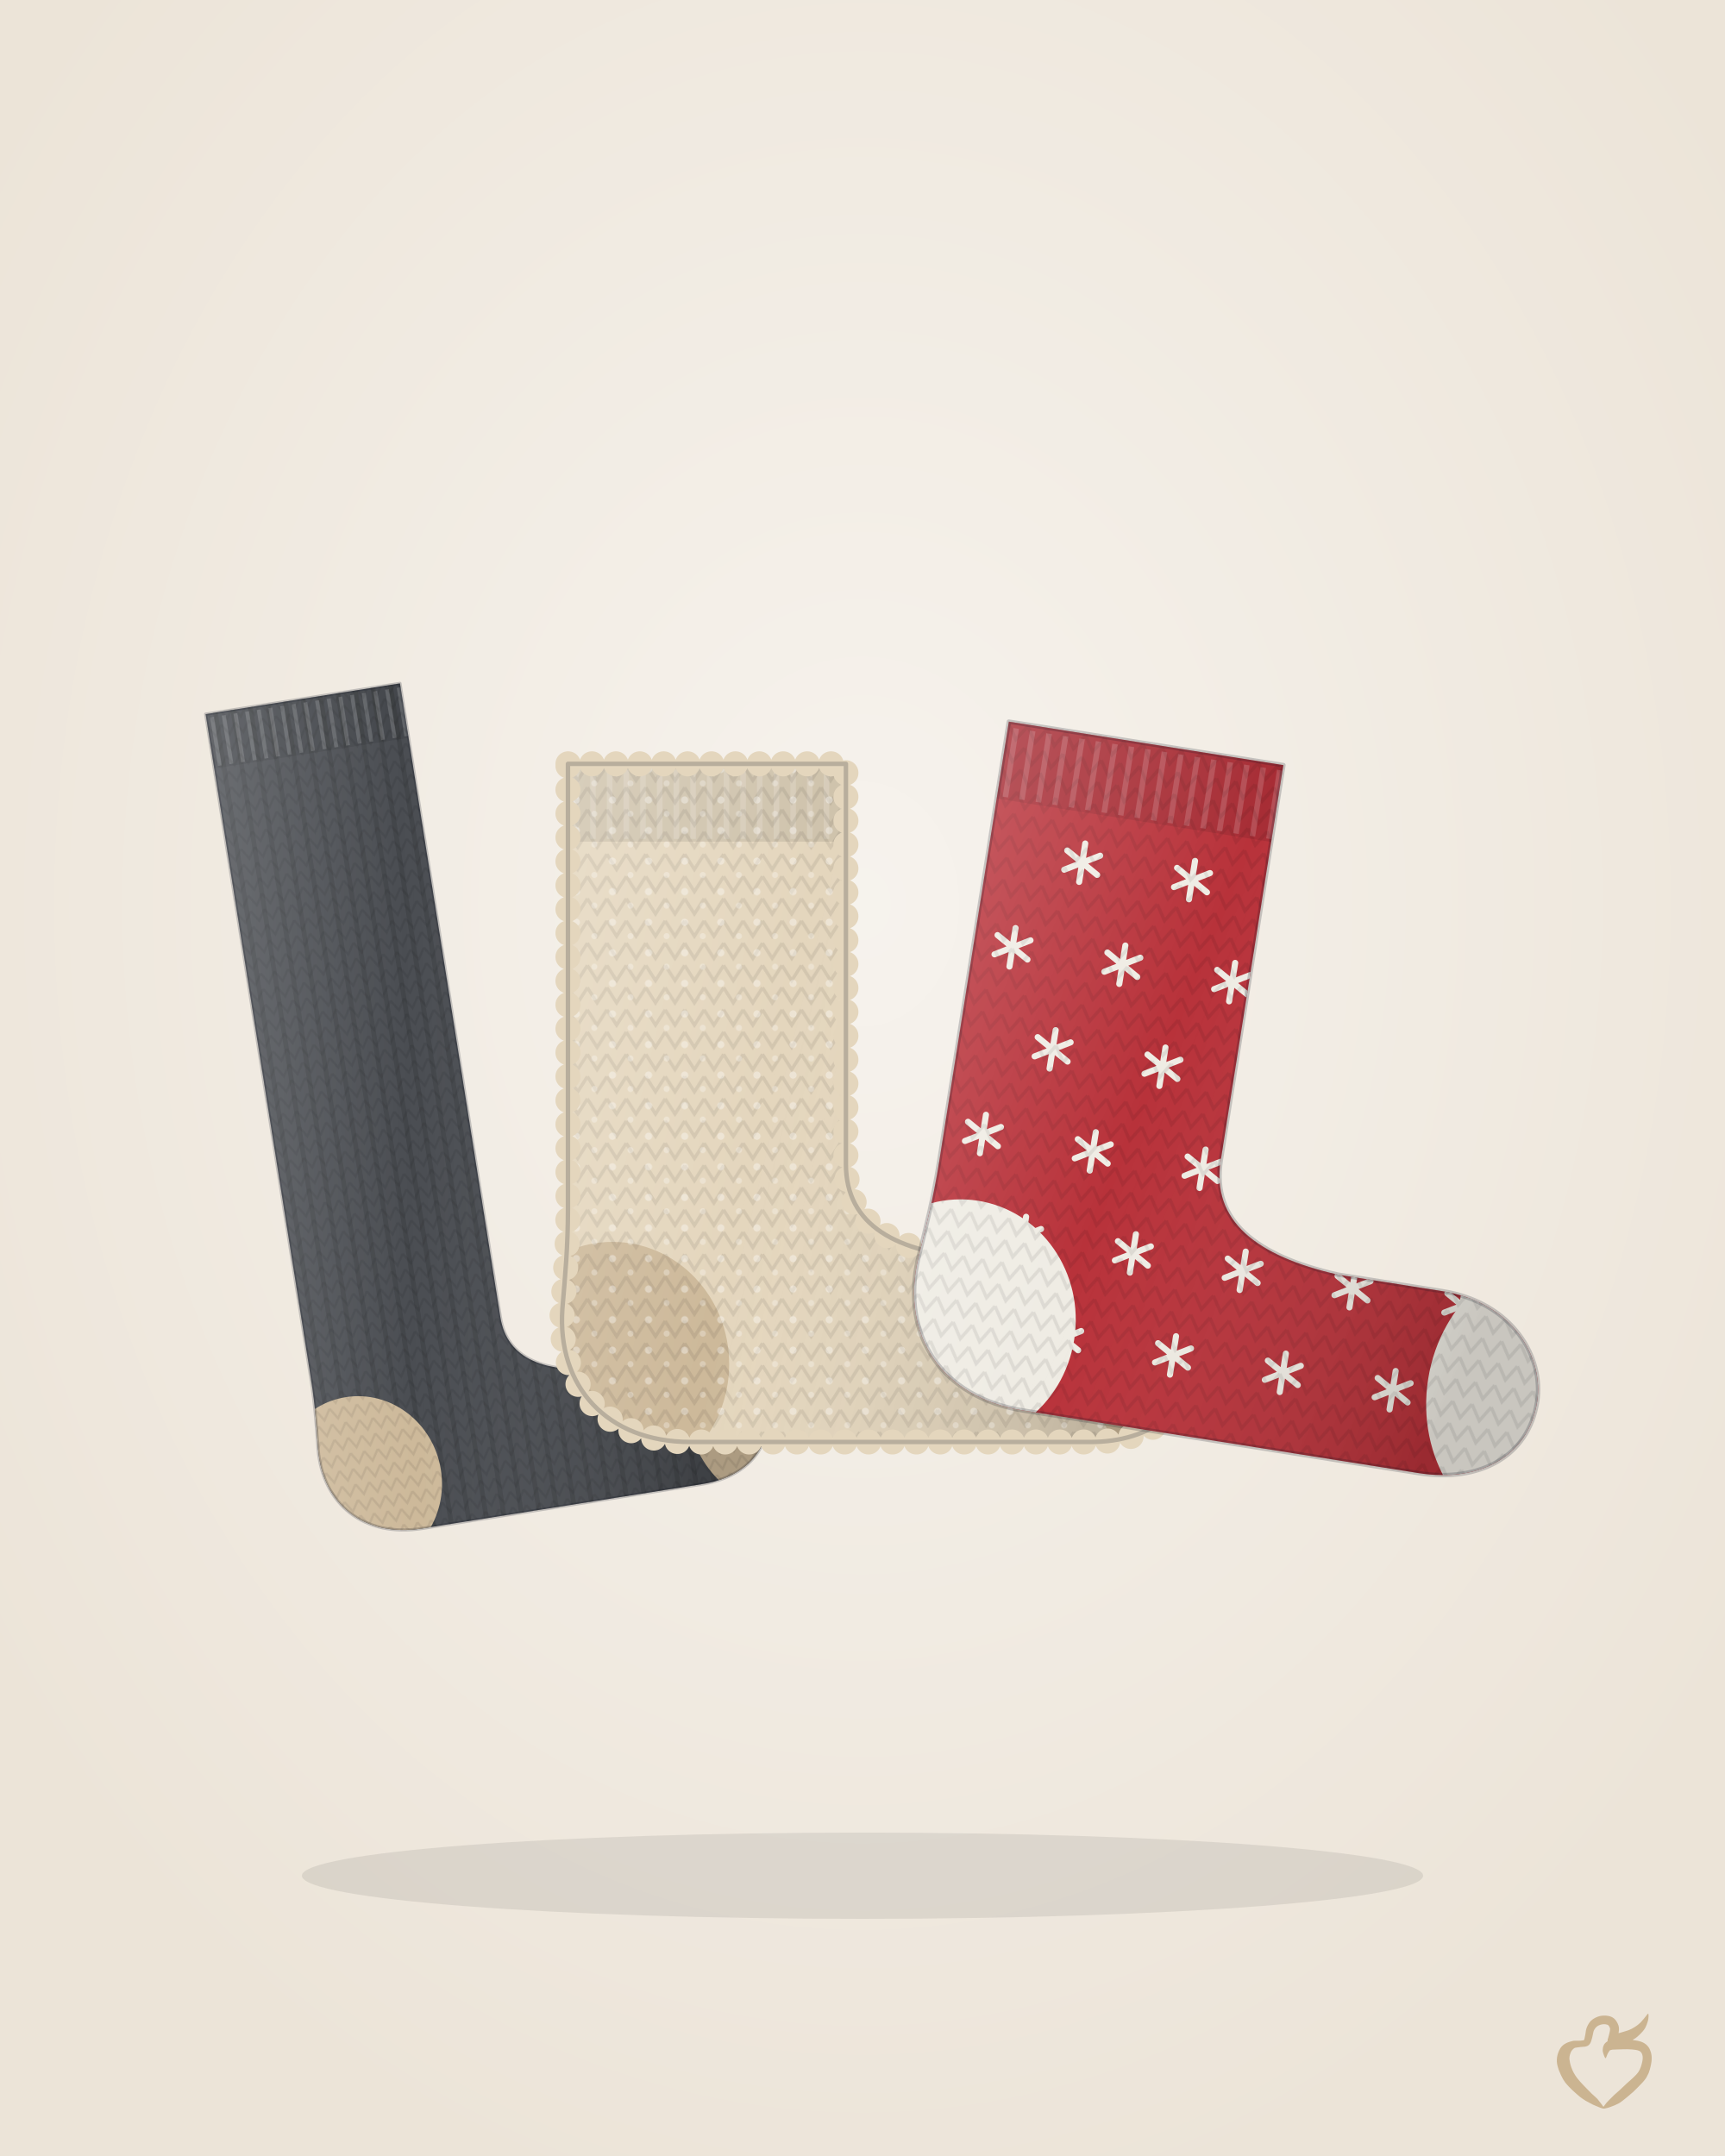
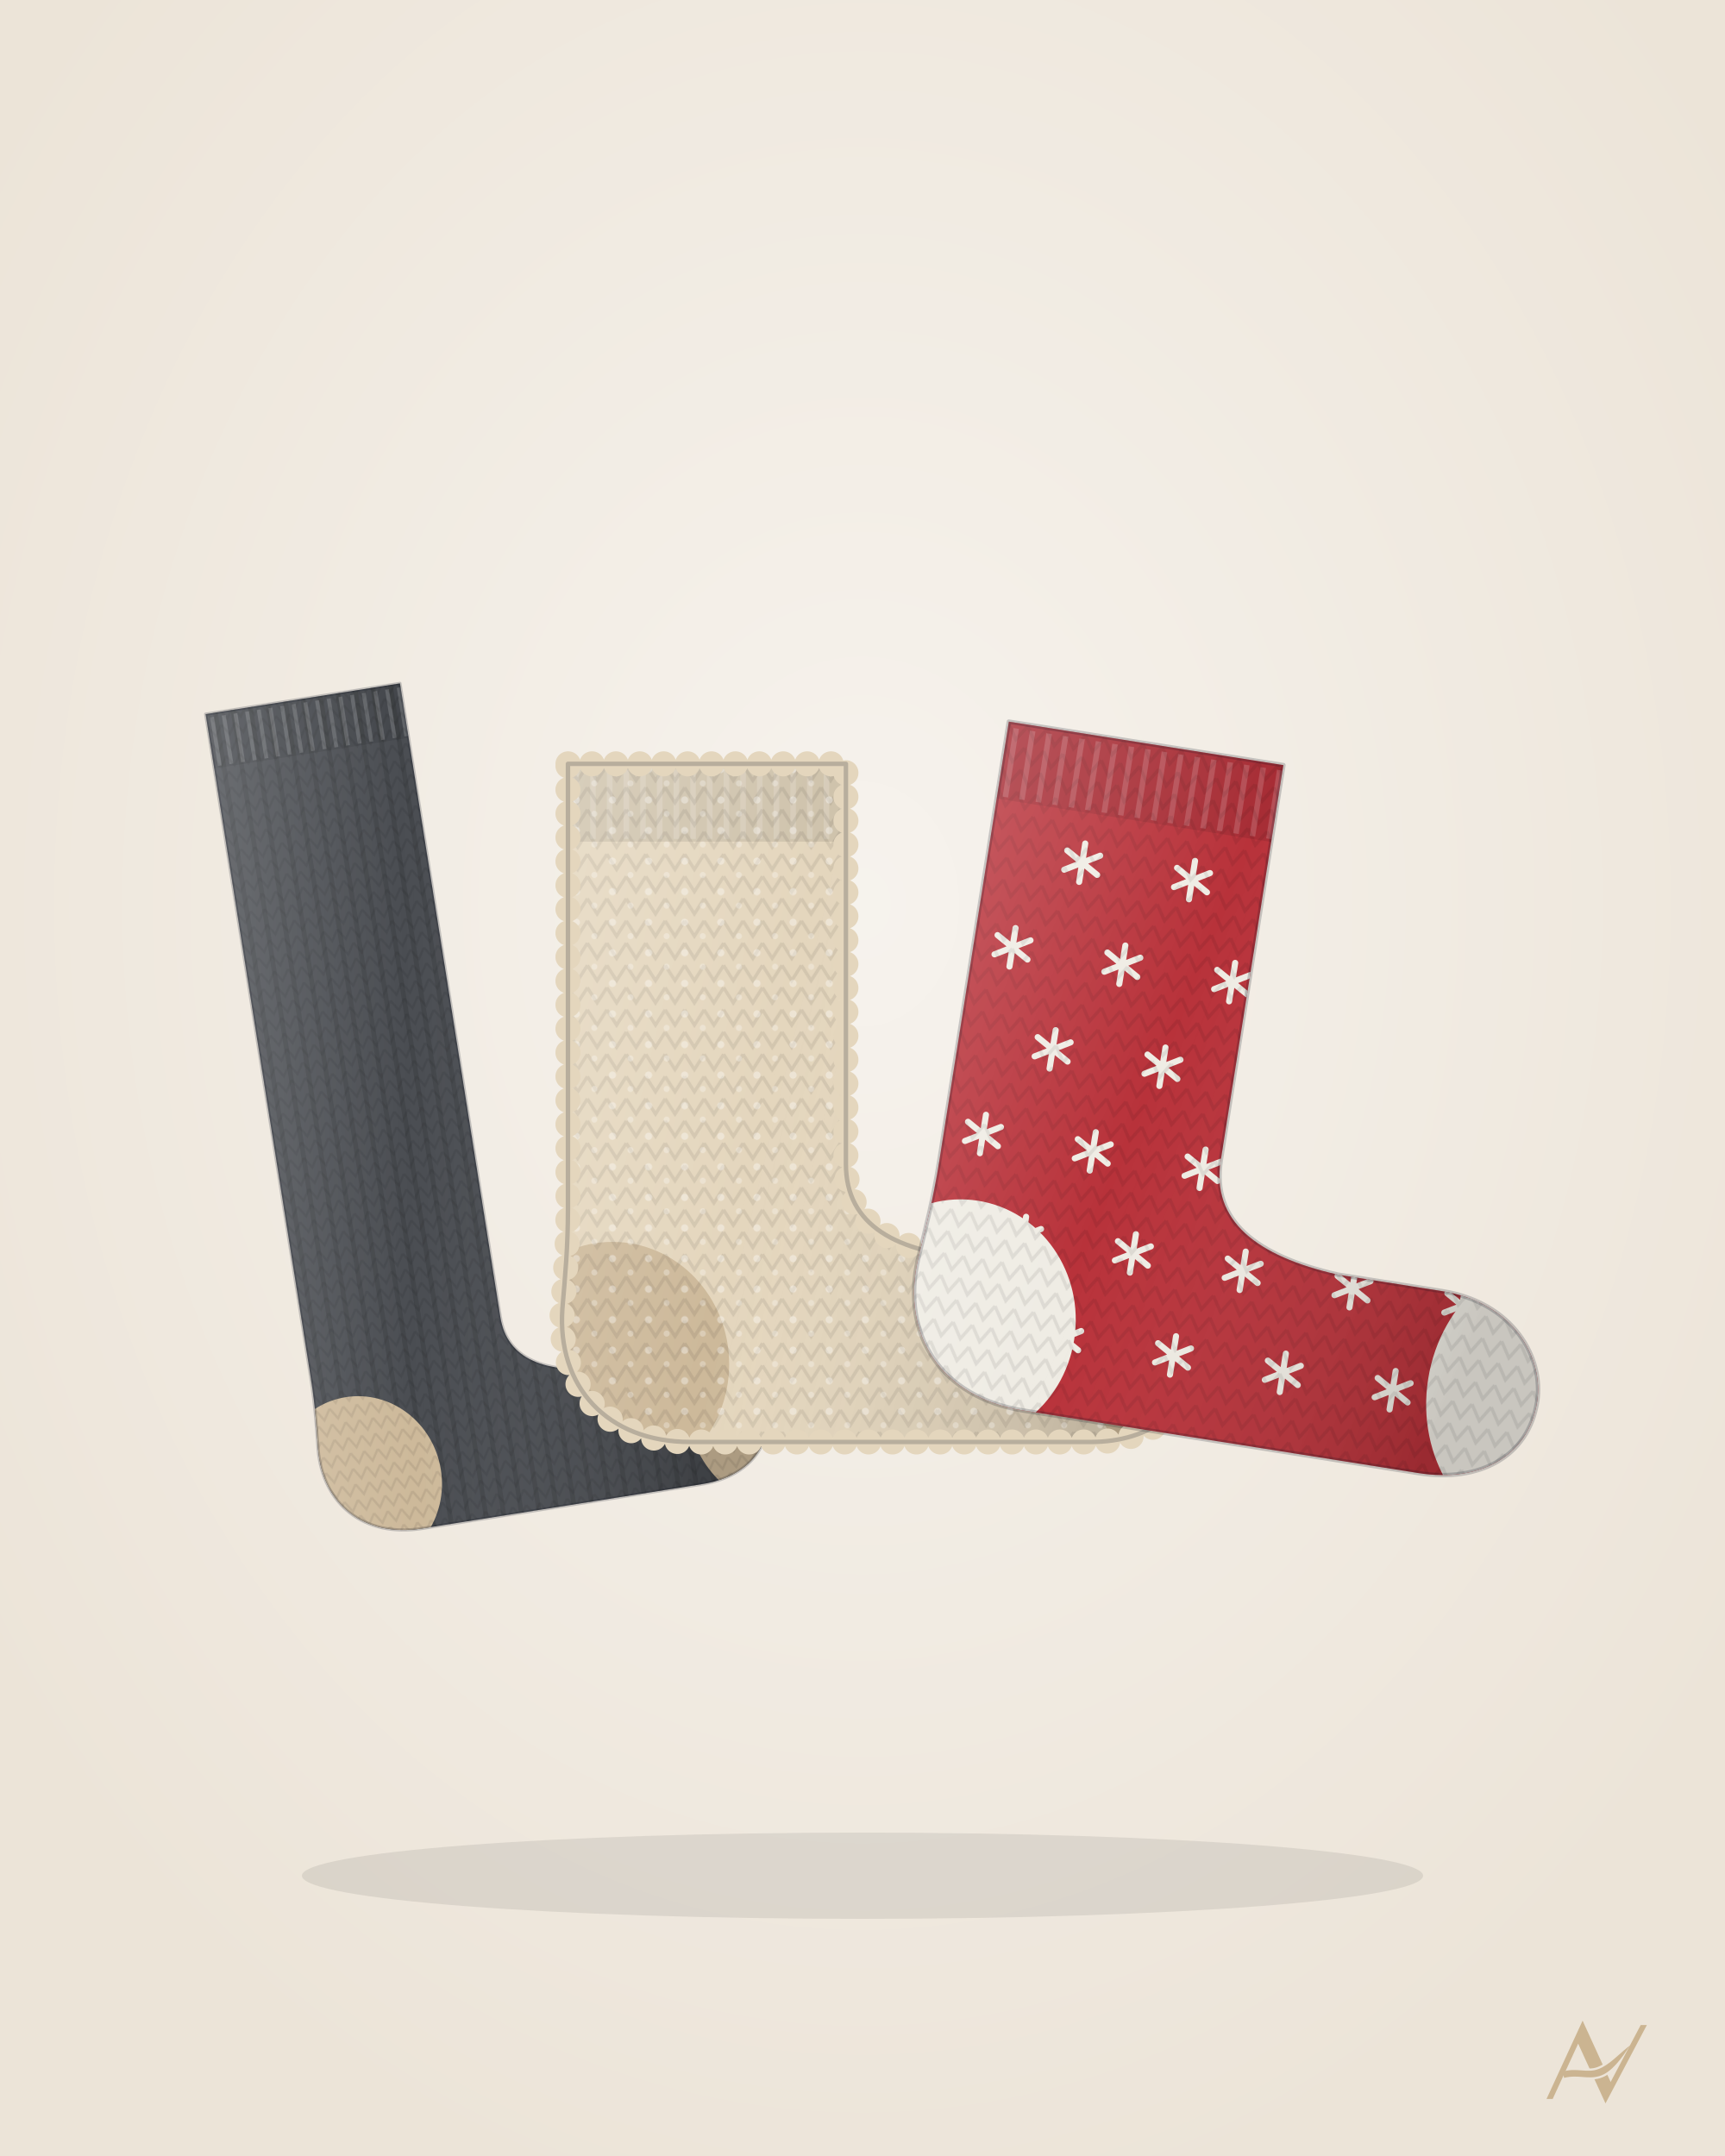
<svg xmlns="http://www.w3.org/2000/svg" viewBox="0 0 800 1000" role="img">
  <defs>
    <radialGradient id="light" cx=".5" cy=".42" r=".62">
      <stop offset="0" stop-color="#fff" stop-opacity=".55" />
      <stop offset="1" stop-color="#fff" stop-opacity="0" />
    </radialGradient>
  </defs>
  <rect width="800" height="1000" fill="#ece4d8" />
  <rect width="800" height="1000" fill="url(#light)" />
  <ellipse cx="400" cy="870" rx="260" ry="20" fill="#000" fill-opacity=".08" />
  <g transform="rotate(-9 220 500) translate(123.3 428.8) scale(0.9126106 0.9126106)">
    <defs>
      <clipPath id="c-winter-warm-bundle-f0">
        <path d="M0 -126H100V200C100 222 118 232 148 234H186C212 234 226 252 226 268C226 288 210 300 188 300H44C14 300 -4 280 -2 252C-1 240 0 230 0 216Z" />
      </clipPath>
      <pattern id="k-winter-warm-bundle-f0" width="7" height="8" patternUnits="userSpaceOnUse">
        <path d="M0 0.5L3.5 6L7 0.5" fill="none" stroke="#000" stroke-opacity=".075" stroke-width="1.2" />
      </pattern>
      <linearGradient id="g-winter-warm-bundle-f0" x1="0" x2="1" y1="0" y2="0.25">
        <stop offset="0" stop-color="#fff" stop-opacity=".2" />
        <stop offset=".42" stop-color="#fff" stop-opacity="0" />
        <stop offset="1" stop-color="#000" stop-opacity=".16" />
      </linearGradient>
    </defs>
    <path d="M0 -126H100V200C100 222 118 232 148 234H186C212 234 226 252 226 268C226 288 210 300 188 300H44C14 300 -4 280 -2 252C-1 240 0 230 0 216Z" fill="#4a4d52" />
    <g clip-path="url(#c-winter-warm-bundle-f0)">
      <path d="M-4 -126V304" stroke="#000" stroke-opacity=".11" stroke-width="2.4" />
      <path d="M5 -126V304" stroke="#000" stroke-opacity=".11" stroke-width="2.4" />
      <path d="M14 -126V304" stroke="#000" stroke-opacity=".11" stroke-width="2.4" />
      <path d="M23 -126V304" stroke="#000" stroke-opacity=".11" stroke-width="2.4" />
      <path d="M32 -126V304" stroke="#000" stroke-opacity=".11" stroke-width="2.4" />
      <path d="M41 -126V304" stroke="#000" stroke-opacity=".11" stroke-width="2.4" />
      <path d="M50 -126V304" stroke="#000" stroke-opacity=".11" stroke-width="2.4" />
      <path d="M59 -126V304" stroke="#000" stroke-opacity=".11" stroke-width="2.4" />
      <path d="M68 -126V304" stroke="#000" stroke-opacity=".11" stroke-width="2.4" />
      <path d="M77 -126V304" stroke="#000" stroke-opacity=".11" stroke-width="2.4" />
      <path d="M86 -126V304" stroke="#000" stroke-opacity=".11" stroke-width="2.4" />
      <path d="M95 -126V304" stroke="#000" stroke-opacity=".11" stroke-width="2.4" />
      <path d="M104 -126V304" stroke="#000" stroke-opacity=".11" stroke-width="2.4" />
      <path d="M113 -126V304" stroke="#000" stroke-opacity=".11" stroke-width="2.4" />
      <path d="M122 -126V304" stroke="#000" stroke-opacity=".11" stroke-width="2.4" />
      <path d="M131 -126V304" stroke="#000" stroke-opacity=".11" stroke-width="2.4" />
      <path d="M140 -126V304" stroke="#000" stroke-opacity=".11" stroke-width="2.4" />
      <path d="M149 -126V304" stroke="#000" stroke-opacity=".11" stroke-width="2.4" />
      <path d="M158 -126V304" stroke="#000" stroke-opacity=".11" stroke-width="2.4" />
      <path d="M167 -126V304" stroke="#000" stroke-opacity=".11" stroke-width="2.4" />
      <path d="M176 -126V304" stroke="#000" stroke-opacity=".11" stroke-width="2.4" />
      <path d="M185 -126V304" stroke="#000" stroke-opacity=".11" stroke-width="2.4" />
      <path d="M194 -126V304" stroke="#000" stroke-opacity=".11" stroke-width="2.4" />
      <path d="M203 -126V304" stroke="#000" stroke-opacity=".11" stroke-width="2.4" />
      <path d="M212 -126V304" stroke="#000" stroke-opacity=".11" stroke-width="2.4" />
      <path d="M221 -126V304" stroke="#000" stroke-opacity=".11" stroke-width="2.4" />
      <path d="M230 -126V304" stroke="#000" stroke-opacity=".11" stroke-width="2.4" />
      <rect x="-10" y="-126" width="120" height="28" fill="#000" fill-opacity=".09" />
      <path d="M3 -124V-99" stroke="#fff" stroke-opacity=".16" stroke-width="2" />
      <path d="M9 -124V-99" stroke="#fff" stroke-opacity=".16" stroke-width="2" />
      <path d="M15 -124V-99" stroke="#fff" stroke-opacity=".16" stroke-width="2" />
      <path d="M21 -124V-99" stroke="#fff" stroke-opacity=".16" stroke-width="2" />
      <path d="M27 -124V-99" stroke="#fff" stroke-opacity=".16" stroke-width="2" />
      <path d="M33 -124V-99" stroke="#fff" stroke-opacity=".16" stroke-width="2" />
      <path d="M39 -124V-99" stroke="#fff" stroke-opacity=".16" stroke-width="2" />
      <path d="M45 -124V-99" stroke="#fff" stroke-opacity=".16" stroke-width="2" />
      <path d="M51 -124V-99" stroke="#fff" stroke-opacity=".16" stroke-width="2" />
      <path d="M57 -124V-99" stroke="#fff" stroke-opacity=".16" stroke-width="2" />
      <path d="M63 -124V-99" stroke="#fff" stroke-opacity=".16" stroke-width="2" />
      <path d="M69 -124V-99" stroke="#fff" stroke-opacity=".16" stroke-width="2" />
      <path d="M75 -124V-99" stroke="#fff" stroke-opacity=".16" stroke-width="2" />
      <path d="M81 -124V-99" stroke="#fff" stroke-opacity=".16" stroke-width="2" />
      <path d="M87 -124V-99" stroke="#fff" stroke-opacity=".16" stroke-width="2" />
      <path d="M93 -124V-99" stroke="#fff" stroke-opacity=".16" stroke-width="2" />
      <path d="M99 -124V-99" stroke="#fff" stroke-opacity=".16" stroke-width="2" />
      <ellipse cx="16" cy="272" rx="42" ry="44" fill="#cdb99a" />
      <ellipse cx="232" cy="266" rx="46" ry="52" fill="#cdb99a" />
      <rect x="-30" y="-156" width="290" height="466" fill="url(#k-winter-warm-bundle-f0)" />
      <rect x="-6" y="-126" width="236" height="430" fill="url(#g-winter-warm-bundle-f0)" />
    </g>
    <path d="M0 -126H100V200C100 222 118 232 148 234H186C212 234 226 252 226 268C226 288 210 300 188 300H44C14 300 -4 280 -2 252C-1 240 0 230 0 216Z" fill="none" stroke="#0b1220" stroke-opacity=".2" stroke-width="1.6" stroke-linejoin="round" />
  </g>
  <g transform="rotate(0 400 500) translate(263.4 282.1) scale(1.289062 1.289062)">
    <defs>
      <clipPath id="c-winter-warm-bundle-f1">
        <path d="M0 56H100V200C100 222 118 232 148 234H186C212 234 226 252 226 268C226 288 210 300 188 300H44C14 300 -4 280 -2 252C-1 240 0 230 0 216Z" />
      </clipPath>
      <pattern id="k-winter-warm-bundle-f1" width="7" height="8" patternUnits="userSpaceOnUse">
        <path d="M0 0.5L3.5 6L7 0.5" fill="none" stroke="#000" stroke-opacity=".075" stroke-width="1.2" />
      </pattern>
      <linearGradient id="g-winter-warm-bundle-f1" x1="0" x2="1" y1="0" y2="0.25">
        <stop offset="0" stop-color="#fff" stop-opacity=".2" />
        <stop offset=".42" stop-color="#fff" stop-opacity="0" />
        <stop offset="1" stop-color="#000" stop-opacity=".16" />
      </linearGradient>
      <pattern id="f-winter-warm-bundle-f1" width="13" height="11" patternUnits="userSpaceOnUse">
        <circle cx="3" cy="3" r="1.3" fill="#fff" fill-opacity=".35" />
        <circle cx="9.5" cy="8" r="1.1" fill="#fff" fill-opacity=".28" />
      </pattern>
    </defs>
    <path d="M0 56H100V200C100 222 118 232 148 234H186C212 234 226 252 226 268C226 288 210 300 188 300H44C14 300 -4 280 -2 252C-1 240 0 230 0 216Z" fill="#e4d6bd" />
    <g clip-path="url(#c-winter-warm-bundle-f1)">
      <rect x="-10" y="56" width="120" height="28" fill="#000" fill-opacity=".09" />
      <path d="M3 58V83" stroke="#fff" stroke-opacity=".16" stroke-width="2" />
      <path d="M9 58V83" stroke="#fff" stroke-opacity=".16" stroke-width="2" />
      <path d="M15 58V83" stroke="#fff" stroke-opacity=".16" stroke-width="2" />
      <path d="M21 58V83" stroke="#fff" stroke-opacity=".16" stroke-width="2" />
      <path d="M27 58V83" stroke="#fff" stroke-opacity=".16" stroke-width="2" />
      <path d="M33 58V83" stroke="#fff" stroke-opacity=".16" stroke-width="2" />
      <path d="M39 58V83" stroke="#fff" stroke-opacity=".16" stroke-width="2" />
      <path d="M45 58V83" stroke="#fff" stroke-opacity=".16" stroke-width="2" />
      <path d="M51 58V83" stroke="#fff" stroke-opacity=".16" stroke-width="2" />
      <path d="M57 58V83" stroke="#fff" stroke-opacity=".16" stroke-width="2" />
      <path d="M63 58V83" stroke="#fff" stroke-opacity=".16" stroke-width="2" />
      <path d="M69 58V83" stroke="#fff" stroke-opacity=".16" stroke-width="2" />
      <path d="M75 58V83" stroke="#fff" stroke-opacity=".16" stroke-width="2" />
      <path d="M81 58V83" stroke="#fff" stroke-opacity=".16" stroke-width="2" />
      <path d="M87 58V83" stroke="#fff" stroke-opacity=".16" stroke-width="2" />
      <path d="M93 58V83" stroke="#fff" stroke-opacity=".16" stroke-width="2" />
      <path d="M99 58V83" stroke="#fff" stroke-opacity=".16" stroke-width="2" />
      <ellipse cx="16" cy="272" rx="42" ry="44" fill="#cdb99a" />
      <ellipse cx="232" cy="266" rx="46" ry="52" fill="#cdb99a" />
      <rect x="-30" y="26" width="290" height="284" fill="url(#k-winter-warm-bundle-f1)" />
      <rect x="-6" y="56" width="236" height="248" fill="url(#g-winter-warm-bundle-f1)" />
      <rect x="-30" y="26" width="290" height="284" fill="url(#f-winter-warm-bundle-f1)" />
    </g>
    <path d="M0 56H100V200C100 222 118 232 148 234H186C212 234 226 252 226 268C226 288 210 300 188 300H44C14 300 -4 280 -2 252C-1 240 0 230 0 216Z" fill="none" stroke="#e4d6bd" stroke-width="9" stroke-dasharray="0.1 8.5" stroke-linecap="round" />
    <path d="M0 56H100V200C100 222 118 232 148 234H186C212 234 226 252 226 268C226 288 210 300 188 300H44C14 300 -4 280 -2 252C-1 240 0 230 0 216Z" fill="none" stroke="#0b1220" stroke-opacity=".2" stroke-width="1.6" stroke-linejoin="round" />
  </g>
  <g transform="rotate(9 580 500) translate(443.4 282.1) scale(1.289062 1.289062)">
    <defs>
      <clipPath id="c-winter-warm-bundle-f2">
        <path d="M0 56H100V200C100 222 118 232 148 234H186C212 234 226 252 226 268C226 288 210 300 188 300H44C14 300 -4 280 -2 252C-1 240 0 230 0 216Z" />
      </clipPath>
      <pattern id="k-winter-warm-bundle-f2" width="7" height="8" patternUnits="userSpaceOnUse">
        <path d="M0 0.5L3.5 6L7 0.5" fill="none" stroke="#000" stroke-opacity=".075" stroke-width="1.2" />
      </pattern>
      <linearGradient id="g-winter-warm-bundle-f2" x1="0" x2="1" y1="0" y2="0.25">
        <stop offset="0" stop-color="#fff" stop-opacity=".2" />
        <stop offset=".42" stop-color="#fff" stop-opacity="0" />
        <stop offset="1" stop-color="#000" stop-opacity=".16" />
      </linearGradient>
    </defs>
    <path d="M0 56H100V200C100 222 118 232 148 234H186C212 234 226 252 226 268C226 288 210 300 188 300H44C14 300 -4 280 -2 252C-1 240 0 230 0 216Z" fill="#b8323a" />
    <g clip-path="url(#c-winter-warm-bundle-f2)">
      <g transform="translate(34 102)" stroke="#efece4" stroke-width="2.2" stroke-linecap="round">
        <path d="M0-7V7M-6-3.5L6 3.5M-6 3.5L6-3.5" />
      </g>
      <g transform="translate(74 102)" stroke="#efece4" stroke-width="2.2" stroke-linecap="round">
        <path d="M0-7V7M-6-3.5L6 3.5M-6 3.5L6-3.5" />
      </g>
      <g transform="translate(114 102)" stroke="#efece4" stroke-width="2.2" stroke-linecap="round">
        <path d="M0-7V7M-6-3.5L6 3.5M-6 3.5L6-3.5" />
      </g>
      <g transform="translate(154 102)" stroke="#efece4" stroke-width="2.2" stroke-linecap="round">
        <path d="M0-7V7M-6-3.5L6 3.5M-6 3.5L6-3.5" />
      </g>
      <g transform="translate(194 102)" stroke="#efece4" stroke-width="2.2" stroke-linecap="round">
        <path d="M0-7V7M-6-3.5L6 3.5M-6 3.5L6-3.5" />
      </g>
      <g transform="translate(14 136)" stroke="#efece4" stroke-width="2.2" stroke-linecap="round">
        <path d="M0-7V7M-6-3.5L6 3.5M-6 3.5L6-3.5" />
      </g>
      <g transform="translate(54 136)" stroke="#efece4" stroke-width="2.2" stroke-linecap="round">
        <path d="M0-7V7M-6-3.5L6 3.5M-6 3.5L6-3.5" />
      </g>
      <g transform="translate(94 136)" stroke="#efece4" stroke-width="2.2" stroke-linecap="round">
        <path d="M0-7V7M-6-3.5L6 3.5M-6 3.5L6-3.5" />
      </g>
      <g transform="translate(134 136)" stroke="#efece4" stroke-width="2.2" stroke-linecap="round">
        <path d="M0-7V7M-6-3.5L6 3.5M-6 3.5L6-3.5" />
      </g>
      <g transform="translate(174 136)" stroke="#efece4" stroke-width="2.2" stroke-linecap="round">
        <path d="M0-7V7M-6-3.5L6 3.5M-6 3.5L6-3.5" />
      </g>
      <g transform="translate(214 136)" stroke="#efece4" stroke-width="2.2" stroke-linecap="round">
        <path d="M0-7V7M-6-3.5L6 3.5M-6 3.5L6-3.5" />
      </g>
      <g transform="translate(34 170)" stroke="#efece4" stroke-width="2.2" stroke-linecap="round">
        <path d="M0-7V7M-6-3.5L6 3.5M-6 3.5L6-3.5" />
      </g>
      <g transform="translate(74 170)" stroke="#efece4" stroke-width="2.2" stroke-linecap="round">
        <path d="M0-7V7M-6-3.5L6 3.5M-6 3.5L6-3.5" />
      </g>
      <g transform="translate(114 170)" stroke="#efece4" stroke-width="2.2" stroke-linecap="round">
        <path d="M0-7V7M-6-3.5L6 3.5M-6 3.5L6-3.5" />
      </g>
      <g transform="translate(154 170)" stroke="#efece4" stroke-width="2.2" stroke-linecap="round">
        <path d="M0-7V7M-6-3.5L6 3.5M-6 3.5L6-3.5" />
      </g>
      <g transform="translate(194 170)" stroke="#efece4" stroke-width="2.2" stroke-linecap="round">
        <path d="M0-7V7M-6-3.5L6 3.5M-6 3.5L6-3.5" />
      </g>
      <g transform="translate(14 204)" stroke="#efece4" stroke-width="2.2" stroke-linecap="round">
        <path d="M0-7V7M-6-3.5L6 3.5M-6 3.5L6-3.5" />
      </g>
      <g transform="translate(54 204)" stroke="#efece4" stroke-width="2.2" stroke-linecap="round">
        <path d="M0-7V7M-6-3.5L6 3.5M-6 3.5L6-3.5" />
      </g>
      <g transform="translate(94 204)" stroke="#efece4" stroke-width="2.2" stroke-linecap="round">
        <path d="M0-7V7M-6-3.5L6 3.5M-6 3.5L6-3.5" />
      </g>
      <g transform="translate(134 204)" stroke="#efece4" stroke-width="2.2" stroke-linecap="round">
        <path d="M0-7V7M-6-3.5L6 3.5M-6 3.5L6-3.5" />
      </g>
      <g transform="translate(174 204)" stroke="#efece4" stroke-width="2.2" stroke-linecap="round">
        <path d="M0-7V7M-6-3.5L6 3.5M-6 3.5L6-3.5" />
      </g>
      <g transform="translate(214 204)" stroke="#efece4" stroke-width="2.2" stroke-linecap="round">
        <path d="M0-7V7M-6-3.5L6 3.5M-6 3.5L6-3.5" />
      </g>
      <g transform="translate(34 238)" stroke="#efece4" stroke-width="2.2" stroke-linecap="round">
        <path d="M0-7V7M-6-3.5L6 3.5M-6 3.5L6-3.5" />
      </g>
      <g transform="translate(74 238)" stroke="#efece4" stroke-width="2.2" stroke-linecap="round">
        <path d="M0-7V7M-6-3.5L6 3.5M-6 3.5L6-3.5" />
      </g>
      <g transform="translate(114 238)" stroke="#efece4" stroke-width="2.2" stroke-linecap="round">
        <path d="M0-7V7M-6-3.5L6 3.5M-6 3.5L6-3.5" />
      </g>
      <g transform="translate(154 238)" stroke="#efece4" stroke-width="2.2" stroke-linecap="round">
        <path d="M0-7V7M-6-3.5L6 3.5M-6 3.5L6-3.5" />
      </g>
      <g transform="translate(194 238)" stroke="#efece4" stroke-width="2.2" stroke-linecap="round">
        <path d="M0-7V7M-6-3.5L6 3.5M-6 3.5L6-3.5" />
      </g>
      <g transform="translate(14 272)" stroke="#efece4" stroke-width="2.2" stroke-linecap="round">
        <path d="M0-7V7M-6-3.5L6 3.5M-6 3.5L6-3.5" />
      </g>
      <g transform="translate(54 272)" stroke="#efece4" stroke-width="2.2" stroke-linecap="round">
        <path d="M0-7V7M-6-3.5L6 3.5M-6 3.5L6-3.5" />
      </g>
      <g transform="translate(94 272)" stroke="#efece4" stroke-width="2.2" stroke-linecap="round">
        <path d="M0-7V7M-6-3.5L6 3.5M-6 3.5L6-3.5" />
      </g>
      <g transform="translate(134 272)" stroke="#efece4" stroke-width="2.2" stroke-linecap="round">
        <path d="M0-7V7M-6-3.5L6 3.5M-6 3.5L6-3.5" />
      </g>
      <g transform="translate(174 272)" stroke="#efece4" stroke-width="2.2" stroke-linecap="round">
        <path d="M0-7V7M-6-3.5L6 3.5M-6 3.5L6-3.5" />
      </g>
      <g transform="translate(214 272)" stroke="#efece4" stroke-width="2.2" stroke-linecap="round">
        <path d="M0-7V7M-6-3.5L6 3.5M-6 3.5L6-3.5" />
      </g>
      <rect x="-10" y="56" width="120" height="28" fill="#000" fill-opacity=".09" />
      <path d="M3 58V83" stroke="#fff" stroke-opacity=".16" stroke-width="2" />
      <path d="M9 58V83" stroke="#fff" stroke-opacity=".16" stroke-width="2" />
      <path d="M15 58V83" stroke="#fff" stroke-opacity=".16" stroke-width="2" />
      <path d="M21 58V83" stroke="#fff" stroke-opacity=".16" stroke-width="2" />
      <path d="M27 58V83" stroke="#fff" stroke-opacity=".16" stroke-width="2" />
      <path d="M33 58V83" stroke="#fff" stroke-opacity=".16" stroke-width="2" />
      <path d="M39 58V83" stroke="#fff" stroke-opacity=".16" stroke-width="2" />
      <path d="M45 58V83" stroke="#fff" stroke-opacity=".16" stroke-width="2" />
      <path d="M51 58V83" stroke="#fff" stroke-opacity=".16" stroke-width="2" />
      <path d="M57 58V83" stroke="#fff" stroke-opacity=".16" stroke-width="2" />
      <path d="M63 58V83" stroke="#fff" stroke-opacity=".16" stroke-width="2" />
      <path d="M69 58V83" stroke="#fff" stroke-opacity=".16" stroke-width="2" />
      <path d="M75 58V83" stroke="#fff" stroke-opacity=".16" stroke-width="2" />
      <path d="M81 58V83" stroke="#fff" stroke-opacity=".16" stroke-width="2" />
      <path d="M87 58V83" stroke="#fff" stroke-opacity=".16" stroke-width="2" />
      <path d="M93 58V83" stroke="#fff" stroke-opacity=".16" stroke-width="2" />
      <path d="M99 58V83" stroke="#fff" stroke-opacity=".16" stroke-width="2" />
      <ellipse cx="16" cy="272" rx="42" ry="44" fill="#efece4" />
      <ellipse cx="232" cy="266" rx="46" ry="52" fill="#efece4" />
      <rect x="-30" y="26" width="290" height="284" fill="url(#k-winter-warm-bundle-f2)" />
      <rect x="-6" y="56" width="236" height="248" fill="url(#g-winter-warm-bundle-f2)" />
    </g>
    <path d="M0 56H100V200C100 222 118 232 148 234H186C212 234 226 252 226 268C226 288 210 300 188 300H44C14 300 -4 280 -2 252C-1 240 0 230 0 216Z" fill="none" stroke="#0b1220" stroke-opacity=".2" stroke-width="1.6" stroke-linejoin="round" />
  </g>
-   <g transform="translate(722 934) scale(0.0679)" fill="#b08d57" fill-opacity=".55" fill-rule="evenodd">
-     <path d="M313.3 647.4C311.0 646.9 308.1 646.0 306.8 645.5C305.6 645.0 303.2 644.3 301.6 643.8C300.0 643.4 296.8 642.2 294.5 641.2C292.1 640.2 289.6 639.2 288.8 639.0C288.1 638.8 285.7 637.8 283.5 636.8C281.3 635.8 277.7 634.2 275.5 633.3C273.3 632.5 269.8 631.0 267.7 630.1C265.6 629.2 263.5 628.3 263.0 628.2C262.6 628.0 260.6 627.2 258.5 626.3C256.5 625.4 253.5 624.1 251.8 623.4C250.2 622.8 247.9 621.8 246.8 621.2C237.4 616.1 233.8 614.2 221.8 608.0C214.9 604.5 204.9 599.1 197.8 595.1C187.1 589.0 164.2 573.5 158.7 568.4C157.5 567.4 154.2 564.5 151.3 562.2C148.5 559.8 144.8 556.6 143.2 555.1C141.5 553.7 138.5 551.1 136.4 549.4C132.1 545.9 128.5 542.8 124.2 538.6C122.5 537.0 119.7 534.5 118.0 533.0C97.5 515.1 66.5 482.6 56.3 468.2C52.9 463.4 46.8 454.2 45.5 451.8C45.0 450.9 43.5 448.5 42.2 446.5C35.7 436.2 20.2 403.1 15.0 388.3C13.5 384.0 12.0 379.8 11.6 378.9C11.0 377.4 7.5 365.4 5.1 357.0C-5.6 318.5 1.1 274.3 23.3 237.5C37.0 214.8 62.1 198.1 94.5 190.0C97.4 189.2 100.6 188.4 101.5 188.0C103.6 187.3 109.7 185.9 114.5 185.1C118.5 184.5 128.9 184.3 148.5 184.7C157.7 184.8 158.9 184.8 163.2 184.1C165.7 183.7 170.6 183.0 174.0 182.7C187.9 181.2 187.1 182.3 191.5 158.2C192.1 154.7 193.4 148.3 194.3 144.0C195.2 139.7 196.1 134.7 196.3 132.8C198.8 109.7 202.4 97.0 211.9 78.2C216.5 69.0 223.8 58.3 230.8 50.5C233.0 48.1 242.4 40.2 246.2 37.7C278.1 16.2 310.9 8.9 348.7 14.7C380.4 19.6 400.8 35.4 415.8 67.0C425.1 86.6 426.8 101.6 422.7 126.0C422.3 128.1 421.9 130.2 421.8 130.8C421.4 133.4 422.9 133.3 432.8 130.3C435.8 129.4 445.1 126.6 453.7 124.1C485.2 115.0 493.6 111.9 513.1 102.1C522.7 97.3 542.0 85.2 548.6 79.8C551.6 77.4 554.0 75.5 557.7 72.7C563.0 68.6 568.5 63.7 572.5 59.6C578.9 53.0 581.1 50.5 591.0 38.5C592.1 37.2 593.8 35.2 594.8 34.0C598.1 30.2 607.0 19.0 609.0 16.2C618.7 2.3 622.7 -1.6 624.8 0.5C628.1 3.8 626.5 35.2 622.3 49.0C616.0 69.8 612.4 79.7 607.3 89.8C605.2 93.9 603.2 97.7 602.8 98.4C602.4 99.0 601.3 101.0 600.3 102.7C599.4 104.4 597.0 107.9 595.0 110.3C593.1 112.8 590.4 116.3 589.0 118.0C579.0 130.9 549.2 159.5 539.7 165.2C538.3 166.1 534.8 168.3 532.0 170.2C529.2 172.1 525.2 174.5 523.1 175.6C516.3 179.4 516.5 179.5 528.8 181.2C539.3 182.6 549.2 184.1 551.5 184.8C552.4 185.1 556.5 186.1 560.7 187.0C599.5 195.9 626.7 218.5 638.1 251.2C639.0 253.6 640.5 257.9 641.5 260.8C643.5 266.8 645.7 275.8 646.5 281.7C648.1 294.3 648.1 294.2 647.9 307.8C647.7 321.5 647.2 326.3 645.0 337.7C644.7 339.6 644.1 342.7 643.8 344.7C643.5 346.6 643.0 349.2 642.7 350.5C642.3 351.8 641.8 354.2 641.5 355.8C639.5 367.1 633.6 388.7 630.0 397.7C628.9 400.5 627.5 404.3 626.8 406.2C625.2 410.5 617.3 426.7 614.8 430.5C613.8 432.2 612.2 434.8 611.3 436.5C610.3 438.2 608.4 441.2 606.8 443.2C605.3 445.2 603.5 447.8 602.7 448.9C601.9 450.1 600.1 452.5 598.6 454.3C597.1 456.0 594.9 458.7 593.7 460.2C592.5 461.6 590.7 463.7 589.7 464.8C588.6 465.9 586.7 468.2 585.3 469.8C581.7 474.2 558.1 498.8 552.2 504.3C546.1 510.1 528.1 527.7 526.1 529.9C524.9 531.3 522.8 533.2 521.5 534.3C518.0 537.1 510.7 543.4 506.7 547.0C504.7 548.8 502.3 550.9 501.3 551.7C500.3 552.5 498.2 554.4 496.5 555.8C493.3 558.7 489.0 562.3 480.7 569.1C477.8 571.4 475.3 573.5 475.0 573.8C474.7 574.2 472.6 575.9 470.3 577.7C465.9 581.2 461.1 585.0 457.7 587.8C456.5 588.7 453.9 590.8 451.8 592.3C449.8 593.9 446.9 596.1 445.5 597.2C434.8 605.6 430.8 608.3 420.6 613.7C414.1 617.1 399.5 624.0 395.3 625.7C393.8 626.3 390.6 627.6 388.2 628.5C383.6 630.4 368.5 636.1 362.2 638.4C360.2 639.1 356.2 640.4 353.5 641.2C350.8 642.0 346.4 643.2 343.9 644.0C329.0 648.4 321.7 649.2 313.3 647.4ZM319.4 635.1C319.7 634.8 321.4 632.4 323.2 629.8C334.6 613.3 343.8 602.5 357.5 589.4C366.6 580.6 384.2 563.0 387.6 559.4C389.1 557.7 391.9 555.0 393.8 553.4C395.6 551.8 398.5 549.3 400.1 547.8C401.8 546.3 404.2 544.2 405.5 543.1C406.8 542.1 410.6 538.8 413.8 535.8C417.1 532.9 421.1 529.4 422.6 528.0C424.2 526.7 426.8 524.3 428.4 522.9C429.9 521.4 433.6 518.0 436.5 515.3C446.8 505.9 464.0 489.6 464.0 489.3C464.0 489.2 466.6 486.7 469.7 483.8C472.9 480.9 477.2 476.8 479.3 474.8C481.4 472.8 484.4 470.2 485.9 469.0C488.6 466.8 494.9 461.2 499.2 457.3C500.4 456.1 503.1 453.8 505.0 452.1C508.7 449.0 510.6 447.3 521.1 437.4C537.2 422.3 550.6 408.0 555.9 400.1C558.9 395.7 564.5 386.0 566.2 382.2C568.8 376.6 573.2 365.6 574.0 362.8C574.4 361.6 575.3 358.8 576.0 356.7C576.7 354.6 578.1 349.9 579.0 346.3C579.9 342.8 581.3 337.7 582.0 335.0C593.0 294.0 584.8 262.3 560.8 252.9C540.4 244.8 496.3 241.2 446.3 243.3C429.0 244.1 419.7 244.4 403.7 244.6C380.5 245.1 375.7 245.6 368.1 248.2C360.4 250.9 360.0 251.3 354.2 261.8C353.3 263.5 351.9 265.7 351.0 266.8C348.3 270.3 345.0 277.5 342.2 286.0C338.7 296.6 334.8 304.0 332.7 304.0C329.1 304.0 319.3 280.8 314.5 260.9C312.4 252.1 313.9 232.8 317.6 222.2C322.3 208.6 332.2 196.5 343.5 190.6C346.8 188.9 346.6 189.5 346.8 182.7C347.0 175.9 348.2 170.7 350.6 165.9C351.0 165.0 351.6 162.9 351.9 161.2C352.5 157.1 353.4 153.9 355.5 147.5C360.1 133.6 364.4 110.5 363.9 102.7C363.5 96.8 357.3 84.5 352.3 79.7C343.7 71.3 319.0 69.1 299.5 74.9C279.5 80.8 264.7 92.3 256.8 108.1C256.1 109.4 255.2 111.0 254.8 111.7C251.9 116.3 249.4 124.6 248.0 133.8C247.2 139.8 243.6 156.4 242.6 159.7C241.3 163.2 240.1 167.5 239.5 170.2C230.1 211.7 215.3 225.2 178.0 226.3C168.2 226.7 166.5 226.8 159.9 227.8C156.0 228.5 151.1 229.2 149.1 229.3C147.1 229.5 144.5 229.8 143.2 230.0C141.9 230.2 139.7 230.4 138.3 230.5C134.8 230.8 126.8 232.2 124.1 233.0C115.3 235.7 98.9 253.0 95.8 263.0C95.3 264.6 94.3 267.3 93.5 269.2C86.7 285.2 84.4 303.9 87.3 318.0C87.9 320.9 88.6 325.0 88.9 327.2C89.1 329.4 89.8 333.0 90.3 335.3C90.9 337.6 91.4 340.3 91.7 341.4C91.9 342.4 92.5 344.8 93.0 346.7C93.6 348.6 94.6 352.3 95.4 355.0C96.1 357.7 97.3 361.4 98.1 363.3C98.8 365.3 100.1 368.7 100.9 370.9C101.7 373.2 103.6 377.9 105.1 381.4C106.7 385.0 108.3 388.7 108.7 389.7C110.6 394.6 117.2 407.1 121.5 413.8C123.3 416.8 126.0 421.2 127.5 423.6C132.4 431.8 146.8 450.2 158.2 462.8C159.8 464.6 162.4 467.5 164.0 469.3C165.5 471.1 168.5 474.3 170.6 476.5C172.8 478.7 177.0 483.2 180.0 486.4C183.0 489.7 186.3 493.1 187.3 494.1C189.8 496.5 212.6 519.8 214.0 521.5C216.9 524.9 234.0 542.2 238.2 546.0C243.0 550.2 246.9 553.9 260.3 566.0C274.1 578.7 275.3 579.8 277.1 581.9C279.0 584.1 283.3 589.5 286.7 594.0C287.8 595.6 290.1 598.4 291.7 600.3C293.3 602.3 295.1 604.7 295.9 605.7C296.6 606.7 298.6 609.3 300.4 611.5C302.1 613.7 304.5 616.9 305.7 618.5C306.8 620.2 308.4 622.2 309.2 623.2C309.9 624.1 311.1 625.7 311.7 626.7C312.3 627.7 313.6 629.6 314.6 631.0C318.1 636.0 318.4 636.2 319.4 635.1Z" />
+   <g transform="translate(716 936) scale(0.4082)" opacity=".55">
+     <defs>
+       <clipPath id="wm-z">
+         <rect x="38" y="0" width="42" height="100" />
+       </clipPath>
+       <mask id="wm-m" maskUnits="userSpaceOnUse" x="-10" y="-10" width="140" height="120">
+         <rect x="-10" y="-10" width="140" height="120" fill="#fff" />
+         <path d="M21 61C37 56 49 63 62 58S85 41 98 31C89 45 77 62 63 66S39 64 23 68Z" fill="none" stroke="#000" stroke-width="5" stroke-linejoin="round" clip-path="url(#wm-z)" />
+       </mask>
+     </defs>
+     <g fill="#b08d57">
+       <path d="M3 92L44 3L75.86 72.65L110 8L117 8L70 97L38.96 29.14L10 92Z" mask="url(#wm-m)" />
+       <path d="M21 61C37 56 49 63 62 58S85 41 98 31C89 45 77 62 63 66S39 64 23 68Z" />
+     </g>
  </g>
</svg>
